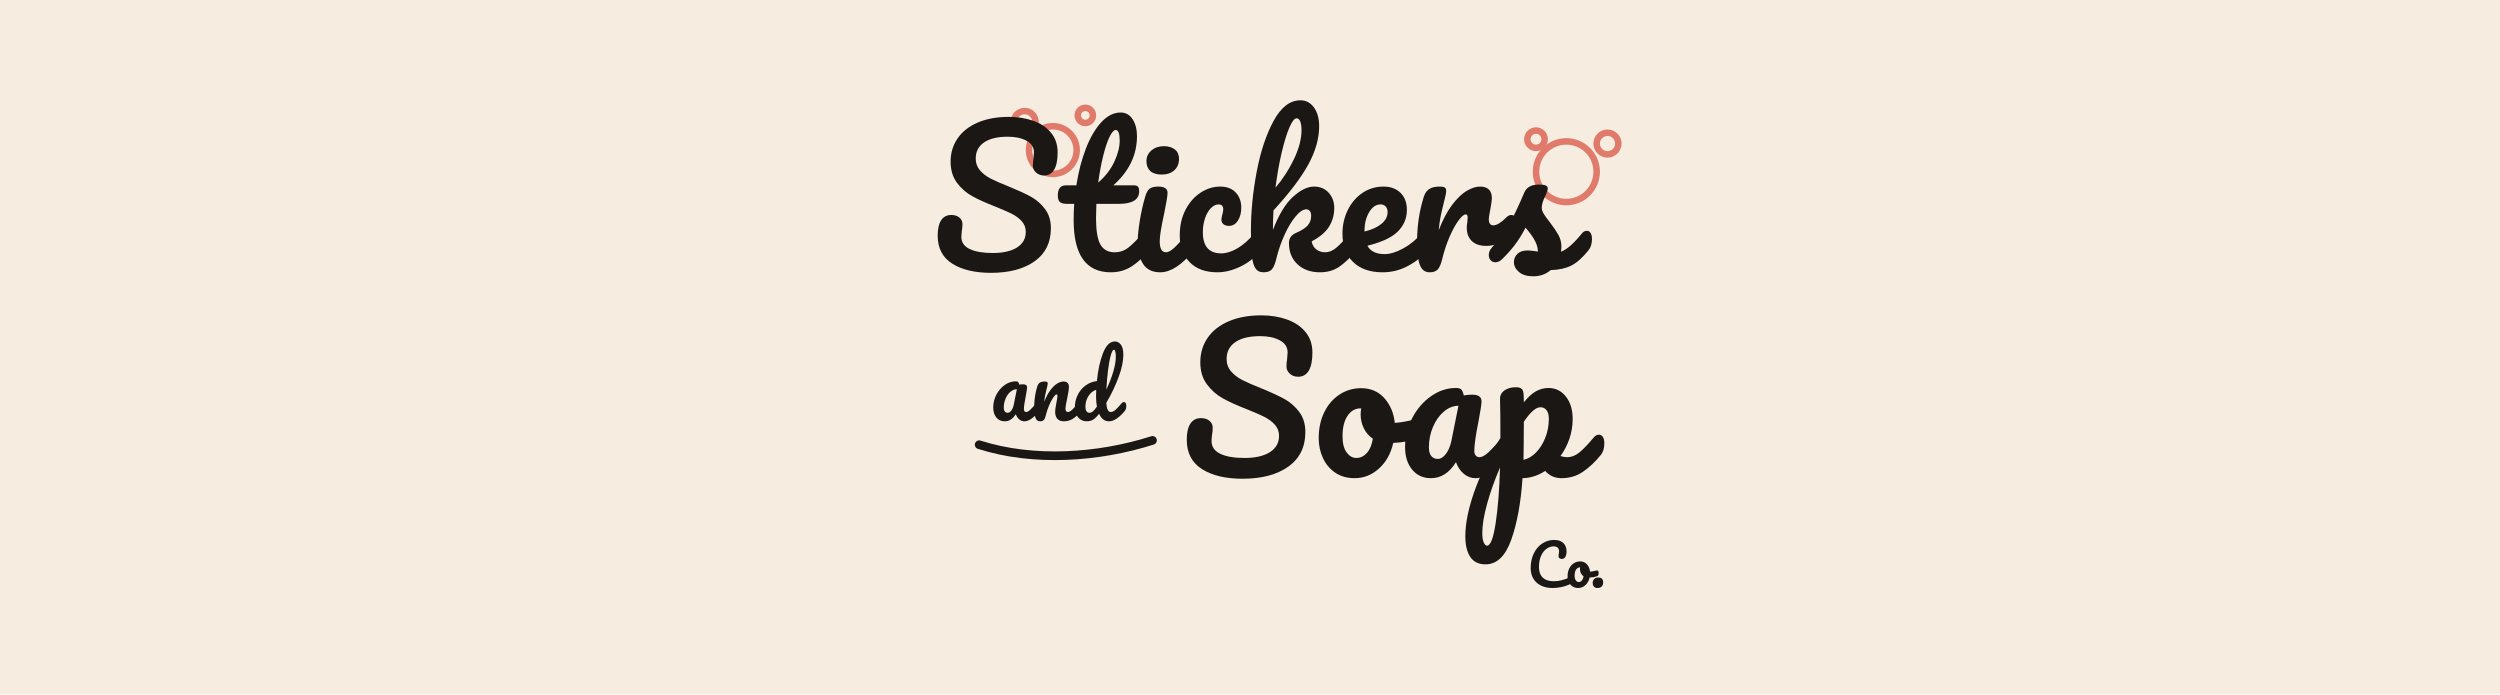
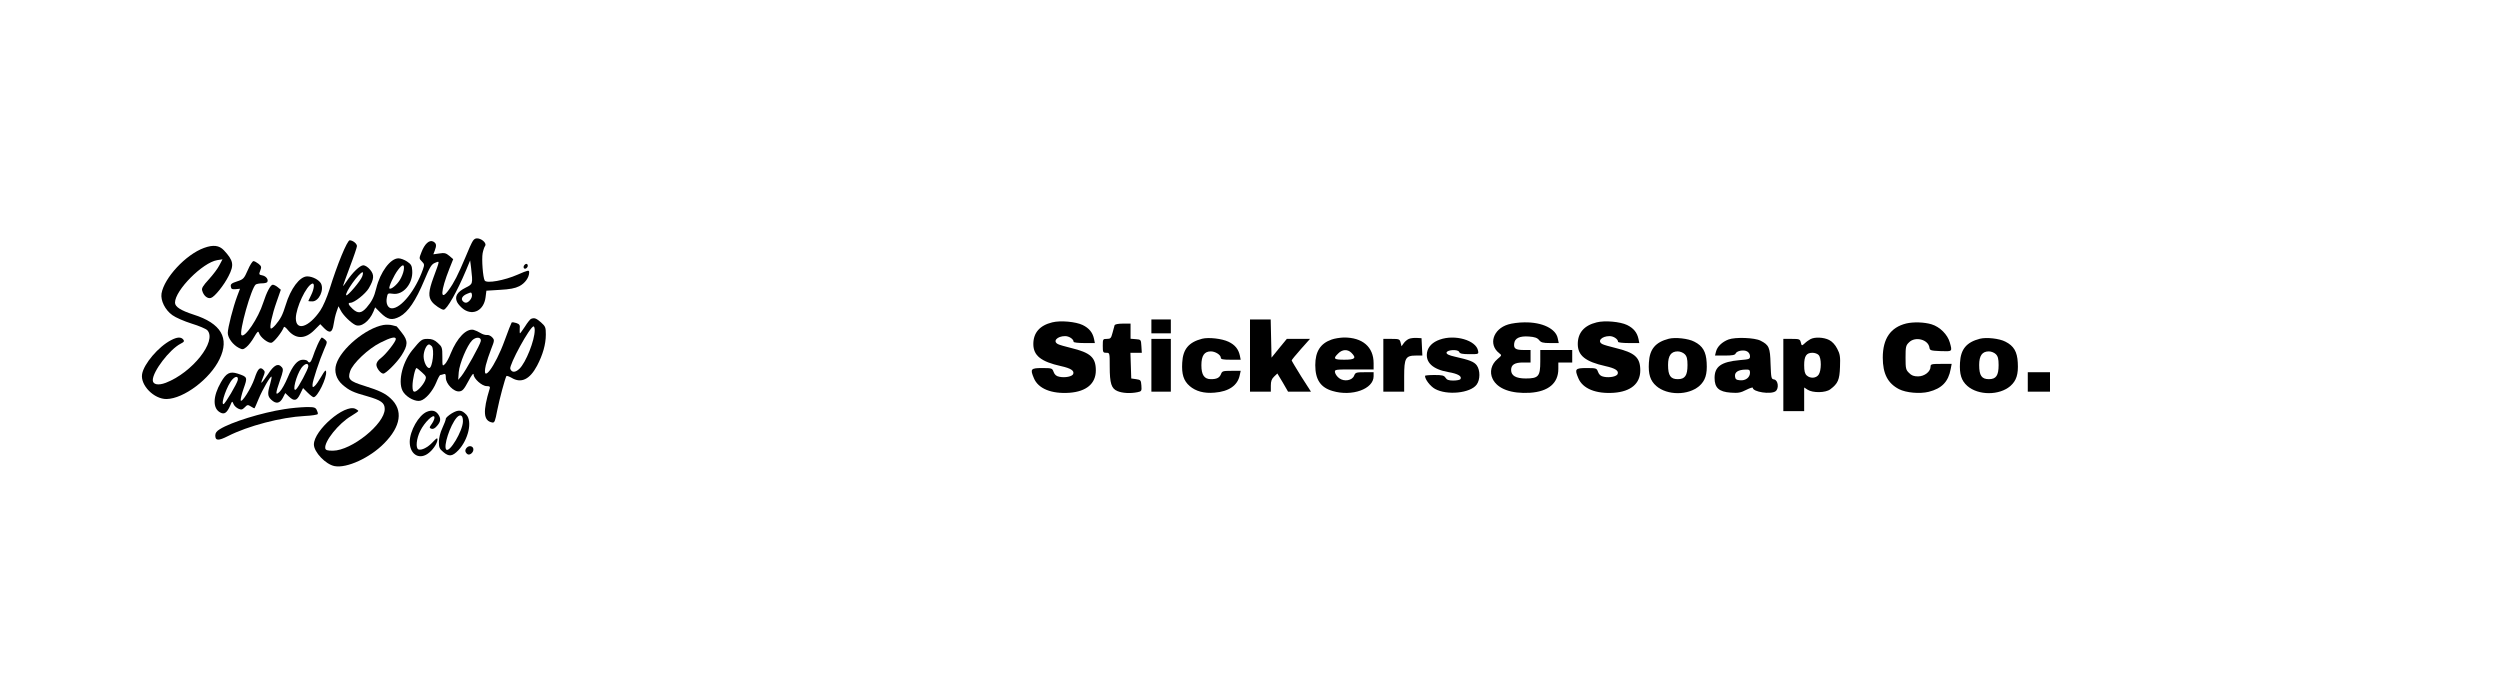
- <svg xmlns="http://www.w3.org/2000/svg" viewBox="0 0 1800 500" width="1800" height="500">
-   <rect width="100%" height="100%" fill="#F6EDE0" />
-   <g transform="translate(900 250) scale(0.78) translate(-500 -500)">
-     <g fill="none" stroke="#E07A6A" stroke-width="6">
-       <circle cx="318" cy="318" r="22" />
-       <circle cx="292" cy="292" r="10" />
-       <circle cx="348" cy="286" r="7" />
-       <circle cx="792" cy="338" r="28" />
-       <circle cx="830" cy="312" r="10" />
-       <circle cx="764" cy="308" r="8" />
-     </g>
-     <path d="M211.712 396.904Q211.712 387.664 214.904 382.792Q218.096 377.92 224.312 377.92Q228.848 377.92 231.704 380.272Q234.56 382.624 234.56 386.32Q234.56 389.68 234.056 392.2Q234.056 392.872 233.804 394.552Q233.552 396.232 233.552 398.08Q233.552 405.64 241.196 409.336Q248.84 413.032 262.616 413.032Q276.896 413.032 284.96 407.908Q293.024 402.784 293.024 393.544Q293.024 387.832 289.328 383.716Q285.632 379.6 280.088 376.828Q274.544 374.056 264.464 370.024Q251.528 364.984 243.38 360.448Q235.232 355.912 229.436 348.1Q223.64 340.288 223.64 328.696Q223.64 316.6 230.108 307.192Q236.576 297.784 248.756 292.576Q260.936 287.368 277.4 287.368Q289.664 287.368 299.912 290.98Q310.16 294.592 316.292 301.984Q322.424 309.376 322.424 320.128Q322.424 330.712 319.232 336.088Q316.04 341.464 309.824 341.464Q305.456 341.464 302.516 338.776Q299.576 336.088 299.576 332.392Q299.576 329.2 300.08 326.512Q300.584 321.472 300.584 320.128Q300.584 313.072 293.696 309.376Q286.808 305.68 276.56 305.68Q262.112 305.68 254.468 310.972Q246.824 316.264 246.824 325.84Q246.824 332.224 250.772 336.76Q254.72 341.296 260.6 344.32Q266.48 347.344 277.064 351.544Q289.832 356.752 297.56 360.952Q305.288 365.152 310.748 372.376Q316.208 379.6 316.208 390.184Q316.208 410.008 301.172 420.676Q286.136 431.344 260.936 431.344Q238.592 431.344 225.152 422.86Q211.712 414.376 211.712 396.904Z" fill="#1A1714" />
-     <path d="M410.12 400.096Q410.12 406.816 406.928 410.512Q399.704 419.416 391.136 425.128Q382.568 430.84 371.48 430.84Q337.208 430.84 337.208 382.624Q337.208 375.232 337.712 367.672H331.16Q326.12 367.672 324.356 365.824Q322.592 363.976 322.592 359.944Q322.592 350.536 330.152 350.536H339.728Q342.584 332.056 348.464 316.768Q354.344 301.48 362.66 292.408Q370.976 283.336 380.552 283.336Q387.608 283.336 391.64 289.552Q395.672 295.768 395.672 305.176Q395.672 331.216 373.832 350.536H392.648Q395.336 350.536 396.512 351.712Q397.688 352.888 397.688 356.08Q397.688 367.672 378.704 367.672H358.208Q357.872 376.072 357.872 380.776Q357.872 398.248 361.988 405.304Q366.104 412.36 375.008 412.36Q382.232 412.36 387.776 407.992Q393.32 403.624 400.88 394.888Q402.896 392.536 405.416 392.536Q407.6 392.536 408.86 394.552Q410.12 396.568 410.12 400.096ZM359.888 348.016Q369.8 339.448 374.756 328.78Q379.712 318.112 379.712 309.376Q379.712 299.464 376.016 299.464Q373.496 299.464 370.388 305.764Q367.28 312.064 364.508 323.236Q361.736 334.408 359.888 348.016Z" fill="#1A1714" />
-     <path d="M404.408 328.192Q404.408 322.312 409.028 318.364Q413.648 314.416 420.536 314.416Q426.752 314.416 430.616 317.44Q434.48 320.464 434.48 326.008Q434.48 332.728 430.112 336.676Q425.744 340.624 418.52 340.624Q411.464 340.624 407.936 337.348Q404.408 334.072 404.408 328.192ZM396.344 402.616Q396.344 395.056 398.276 383.212Q400.208 371.368 403.232 361.12Q404.744 355.744 407.264 353.728Q409.784 351.712 415.328 351.712Q423.896 351.712 423.896 357.424Q423.896 361.624 420.704 376.912Q416.672 395.392 416.672 401.944Q416.672 406.984 418.016 409.672Q419.36 412.36 422.552 412.36Q425.576 412.36 430.112 408.16Q434.648 403.96 442.208 394.888Q444.224 392.536 446.744 392.536Q448.928 392.536 450.188 394.552Q451.448 396.568 451.448 400.096Q451.448 406.816 448.256 410.512Q431.624 430.84 417.176 430.84Q406.256 430.84 401.3 423.112Q396.344 415.384 396.344 402.616Z" fill="#1A1714" />
-     <path d="M435.152 396.904Q435.152 383.296 440.528 373.048Q445.904 362.8 454.472 357.256Q463.04 351.712 472.448 351.712Q481.688 351.712 486.812 357.172Q491.936 362.632 491.936 371.2Q491.936 378.256 488.828 383.128Q485.72 388.0 480.68 388.0Q477.488 388.0 475.556 386.488Q473.624 384.976 473.624 382.288Q473.624 381.112 473.96 379.6Q474.296 378.088 474.464 377.416Q475.304 374.896 475.304 372.712Q475.304 370.528 474.212 369.352Q473.12 368.176 471.104 368.176Q467.24 368.176 463.88 371.62Q460.52 375.064 458.504 380.944Q456.488 386.824 456.488 393.88Q456.488 413.368 473.456 413.368Q480.344 413.368 488.324 408.748Q496.304 404.128 504.032 394.888Q506.048 392.536 508.568 392.536Q510.752 392.536 512.012 394.552Q513.272 396.568 513.272 400.096Q513.272 406.48 510.08 410.512Q502.184 420.256 491.18 425.548Q480.176 430.84 469.928 430.84Q453.464 430.84 444.308 421.516Q435.152 412.192 435.152 396.904Z" fill="#1A1714" />
-     <path d="M601.472 400.096Q601.472 406.816 598.28 410.512Q590.72 419.752 582.992 425.296Q575.264 430.84 564.68 430.84Q551.744 430.84 543.848 423.448Q535.952 416.056 535.952 403.792Q535.952 397.24 542.672 394.384Q550.064 391.192 553.256 387.58Q556.448 383.968 556.448 378.76Q556.448 375.736 555.188 374.224Q553.928 372.712 552.08 372.712Q547.544 372.712 542.084 379.264Q536.624 385.816 531.92 396.148Q527.216 406.48 524.528 417.4Q522.68 425.296 520.244 428.068Q517.808 430.84 512.6 430.84Q507.392 430.84 504.956 427.06Q502.52 423.28 501.68 415.384Q500.84 407.488 500.84 392.2Q500.84 366.328 506.132 338.272Q511.424 310.216 521.756 291.148Q532.088 272.08 546.536 272.08Q554.264 272.08 559.052 278.716Q563.84 285.352 563.84 295.936Q563.84 312.904 553.928 331.132Q544.016 349.36 521.672 373.72Q521.168 382.456 521.168 391.696Q529.232 370.696 539.648 361.204Q550.064 351.712 559.136 351.712Q567.536 351.712 572.66 357.424Q577.784 363.136 577.784 371.536Q577.784 380.776 573.08 388.504Q568.376 396.232 556.952 402.28Q557.624 406.816 561.068 409.588Q564.512 412.36 569.384 412.36Q574.592 412.36 579.464 408.328Q584.336 404.296 592.232 394.888Q594.248 392.536 596.768 392.536Q598.952 392.536 600.212 394.552Q601.472 396.568 601.472 400.096ZM523.52 352.72Q533.936 340.456 540.74 326.008Q547.544 311.56 547.544 299.8Q547.544 294.424 546.368 291.568Q545.192 288.712 543.008 288.712Q539.984 288.712 536.288 297.364Q532.592 306.016 529.148 320.716Q525.704 335.416 523.52 352.72Z" fill="#1A1714" />
-     <path d="M667.496 400.096Q667.496 406.816 664.304 410.512Q658.088 418.072 646.748 424.456Q635.408 430.84 622.472 430.84Q604.832 430.84 595.088 421.264Q585.344 411.688 585.344 395.056Q585.344 383.464 590.216 373.468Q595.088 363.472 603.74 357.592Q612.392 351.712 623.312 351.712Q633.056 351.712 638.936 357.508Q644.816 363.304 644.816 373.216Q644.816 384.808 636.5 393.124Q628.184 401.44 608.36 406.312Q612.56 414.04 624.32 414.04Q631.88 414.04 641.54 408.748Q651.2 403.456 658.256 394.888Q660.272 392.536 662.792 392.536Q664.976 392.536 666.236 394.552Q667.496 396.568 667.496 400.096ZM605.672 392.872V393.208Q615.584 390.856 621.296 386.152Q627.008 381.448 627.008 375.232Q627.008 372.04 625.244 370.108Q623.48 368.176 620.456 368.176Q614.24 368.176 609.956 375.4Q605.672 382.624 605.672 392.872Z" fill="#1A1714" />
-     <path d="M654.224 402.616Q654.224 380.776 660.44 361.12Q661.952 356.248 665.396 353.98Q668.84 351.712 675.056 351.712Q678.416 351.712 679.76 352.552Q681.104 353.392 681.104 355.744Q681.104 358.432 678.584 367.84Q676.904 374.56 675.896 379.6Q674.888 384.64 674.216 392.032Q679.76 377.584 686.648 368.512Q693.536 359.44 700.172 355.576Q706.808 351.712 712.352 351.712Q723.272 351.712 723.272 362.632Q723.272 364.816 721.76 373.216Q720.416 379.936 720.416 381.616Q720.416 387.496 724.616 387.496Q729.32 387.496 736.712 380.104Q738.896 377.92 741.248 377.92Q743.432 377.92 744.692 379.852Q745.952 381.784 745.952 384.976Q745.952 391.192 742.592 394.72Q737.888 399.592 731.588 403.036Q725.288 406.48 718.232 406.48Q709.328 406.48 704.708 401.944Q700.088 397.408 700.088 389.68Q700.088 387.16 700.592 384.64Q700.928 381.28 700.928 380.104Q700.928 377.416 699.08 377.416Q696.56 377.416 692.444 383.044Q688.328 388.672 684.296 397.912Q680.264 407.152 677.744 417.4Q675.896 425.296 673.46 428.068Q671.024 430.84 665.816 430.84Q659.432 430.84 656.828 424.12Q654.224 417.4 654.224 402.616Z" fill="#1A1714" />
-     <path d="M743.6 421.432Q743.6 417.064 746.792 413.872Q749.984 410.68 756.2 410.68Q758.384 410.68 761.324 411.1Q764.264 411.52 765.776 411.688Q765.608 407.32 763.844 403.456Q762.08 399.592 759.392 395.98Q756.704 392.368 754.352 389.68Q749.144 399.592 744.02 406.144Q738.896 412.696 732.848 418.576Q729.824 421.6 726.464 421.6Q723.776 421.6 722.096 419.668Q720.416 417.736 720.416 414.88Q720.416 411.52 722.768 408.664L724.952 405.976Q734.192 394.552 738.896 387.16Q741.752 382.288 745.616 374.14Q749.48 365.992 753.176 357.256Q756.368 349.864 766.448 349.864Q771.152 349.864 773.0 350.704Q774.848 351.544 774.848 353.392Q774.848 354.4 774.176 356.584Q773.504 358.768 772.328 360.952Q769.304 367.0 769.304 371.2Q769.304 373.72 771.068 376.744Q772.832 379.768 776.528 384.304Q781.904 391.36 784.676 396.316Q787.448 401.272 787.448 407.152Q787.448 408.832 787.112 411.856Q795.344 408.664 806.432 394.888Q808.448 392.536 810.968 392.536Q813.152 392.536 814.412 394.552Q815.672 396.568 815.672 400.096Q815.672 406.48 812.48 410.512Q804.08 420.928 796.436 424.708Q788.792 428.488 777.536 428.824Q770.816 434.536 761.576 434.536Q752.84 434.536 748.22 430.504Q743.6 426.472 743.6 421.432Z" fill="#1A1714" />
-     <path d="M262.971 555.676Q262.971 549.436 265.857 543.859Q268.743 538.282 273.54 534.889Q278.337 531.496 283.719 531.496Q285.435 531.496 286.02 532.159Q286.605 532.822 286.995 534.538Q288.633 534.226 290.427 534.226Q294.249 534.226 294.249 536.956Q294.249 538.594 293.079 544.756Q291.285 553.726 291.285 557.236Q291.285 558.406 291.87 559.108Q292.455 559.81 293.391 559.81Q294.873 559.81 296.979 557.899Q299.085 555.988 302.673 551.698Q303.609 550.606 304.779 550.606Q305.793 550.606 306.378 551.542Q306.963 552.478 306.963 554.116Q306.963 557.236 305.481 558.952Q302.283 562.93 298.695 565.66Q295.107 568.39 291.753 568.39Q289.179 568.39 287.034 566.635Q284.889 564.88 283.797 561.838Q279.741 568.39 273.579 568.39Q268.743 568.39 265.857 564.88Q262.971 561.37 262.971 555.676ZM281.925 553.102 284.811 538.75Q281.535 538.828 278.766 541.207Q275.997 543.586 274.359 547.486Q272.721 551.386 272.721 555.754Q272.721 558.172 273.696 559.342Q274.671 560.512 276.387 560.512Q278.103 560.512 279.663 558.484Q281.223 556.456 281.925 553.102Z" fill="#1A1714" />
-     <path d="M300.801 555.286Q300.801 545.146 303.687 536.02Q304.389 533.758 305.988 532.705Q307.587 531.652 310.473 531.652Q312.033 531.652 312.657 532.042Q313.281 532.432 313.281 533.524Q313.281 534.772 312.111 539.14Q311.331 542.26 310.863 544.6Q310.395 546.94 310.083 550.372Q312.657 543.664 315.855 539.452Q319.053 535.24 322.134 533.446Q325.215 531.652 327.789 531.652Q332.859 531.652 332.859 536.722Q332.859 539.764 331.143 547.72Q329.661 554.506 329.661 556.69Q329.661 559.81 331.923 559.81Q333.483 559.81 335.628 557.899Q337.773 555.988 341.361 551.698Q342.297 550.606 343.467 550.606Q344.481 550.606 345.066 551.542Q345.651 552.478 345.651 554.116Q345.651 557.236 344.169 558.952Q340.815 563.086 336.954 565.738Q333.093 568.39 328.179 568.39Q324.201 568.39 322.173 566.089Q320.145 563.788 320.145 559.42Q320.145 557.236 321.237 551.62Q322.251 546.706 322.251 544.834Q322.251 543.586 321.393 543.586Q320.379 543.586 318.546 546.199Q316.713 548.812 314.802 553.102Q312.891 557.392 311.721 562.15Q310.863 565.816 309.732 567.103Q308.601 568.39 306.183 568.39Q303.219 568.39 302.01 565.27Q300.801 562.15 300.801 555.286Z" fill="#1A1714" />
-     <path d="M385.821 554.116Q385.821 557.236 384.339 558.952Q381.141 562.852 377.319 565.621Q373.497 568.39 369.753 568.39Q363.825 568.39 360.705 561.448Q357.429 565.582 354.972 566.986Q352.515 568.39 349.239 568.39Q344.481 568.39 341.4 564.841Q338.319 561.292 338.319 555.598Q338.319 549.358 340.971 544.015Q343.623 538.672 348.264 535.279Q352.905 531.886 358.677 531.262Q360.159 516.13 364.332 505.405Q368.505 494.68 375.291 494.68Q378.645 494.68 380.868 497.722Q383.091 500.764 383.091 506.926Q383.091 515.662 378.801 527.362Q374.511 539.062 367.335 551.386Q367.647 555.91 368.7 557.86Q369.753 559.81 371.391 559.81Q373.497 559.81 375.681 557.938Q377.865 556.066 381.531 551.698Q382.467 550.606 383.637 550.606Q384.651 550.606 385.236 551.542Q385.821 552.478 385.821 554.116ZM367.413 539.14Q376.149 520.108 376.149 508.564Q376.149 505.6 375.642 503.962Q375.135 502.324 374.433 502.324Q372.951 502.324 371.469 507.589Q369.987 512.854 368.934 521.356Q367.881 529.858 367.413 539.14ZM358.677 554.818Q357.897 550.606 357.897 545.38Q357.897 543.508 358.053 539.296Q353.763 540.622 350.916 545.029Q348.069 549.436 348.069 554.818Q348.069 560.512 351.969 560.512Q353.451 560.512 354.933 559.303Q356.415 558.094 358.677 554.818Z" fill="#1A1714" />
-     <path d="M 250,590 C 300,606 360,602 410,586" fill="none" stroke="#1A1714" stroke-width="8" stroke-linecap="round" />
-     <path d="M441.624 585.328Q441.624 575.648 444.968 570.544Q448.312 565.44 454.824 565.44Q459.576 565.44 462.568 567.904Q465.56 570.368 465.56 574.24Q465.56 577.76 465.032 580.4Q465.032 581.104 464.768 582.864Q464.504 584.624 464.504 586.56Q464.504 594.48 472.512 598.352Q480.52 602.224 494.952 602.224Q509.912 602.224 518.36 596.856Q526.808 591.488 526.808 581.808Q526.808 575.824 522.936 571.512Q519.064 567.2 513.256 564.296Q507.448 561.392 496.888 557.168Q483.336 551.888 474.8 547.136Q466.264 542.384 460.192 534.2Q454.12 526.016 454.12 513.872Q454.12 501.2 460.896 491.344Q467.672 481.488 480.432 476.032Q493.192 470.576 510.44 470.576Q523.288 470.576 534.024 474.36Q544.76 478.144 551.184 485.888Q557.608 493.632 557.608 504.896Q557.608 515.984 554.264 521.616Q550.92 527.248 544.408 527.248Q539.832 527.248 536.752 524.432Q533.672 521.616 533.672 517.744Q533.672 514.4 534.2 511.584Q534.728 506.304 534.728 504.896Q534.728 497.504 527.512 493.632Q520.296 489.76 509.56 489.76Q494.424 489.76 486.416 495.304Q478.408 500.848 478.408 510.88Q478.408 517.568 482.544 522.32Q486.68 527.072 492.84 530.24Q499.0 533.408 510.088 537.808Q523.464 543.264 531.56 547.664Q539.656 552.064 545.376 559.632Q551.096 567.2 551.096 578.288Q551.096 599.056 535.344 610.232Q519.592 621.408 493.192 621.408Q469.784 621.408 455.704 612.52Q441.624 603.632 441.624 585.328Z" fill="#1A1714" />
-     <path d="M660.568 574.064Q660.568 582.512 655.464 584.096Q644.904 587.792 632.232 588.32Q628.888 603.104 619.032 611.992Q609.176 620.88 596.68 620.88Q586.12 620.88 578.64 615.776Q571.16 610.672 567.288 602.224Q563.416 593.776 563.416 583.92Q563.416 570.544 568.52 560.072Q573.624 549.6 582.6 543.704Q591.576 537.808 602.488 537.808Q615.864 537.808 624.048 547.048Q632.232 556.288 633.64 569.84Q641.912 569.312 653.352 566.32Q654.76 565.968 655.816 565.968Q658.104 565.968 659.336 568.256Q660.568 570.544 660.568 574.064ZM613.4 584.448Q607.944 580.752 605.04 574.768Q602.136 568.784 602.136 562.096Q602.136 559.28 602.664 556.464H601.784Q594.744 556.464 590.08 563.24Q585.416 570.016 585.416 582.336Q585.416 592.016 589.2 597.12Q592.984 602.224 598.088 602.224Q603.72 602.224 607.856 597.648Q611.992 593.072 613.4 584.448Z" fill="#1A1714" />
-     <path d="M643.144 592.192Q643.144 578.112 649.656 565.528Q656.168 552.944 666.992 545.288Q677.816 537.632 689.96 537.632Q693.832 537.632 695.152 539.128Q696.472 540.624 697.352 544.496Q701.048 543.792 705.096 543.792Q713.72 543.792 713.72 549.952Q713.72 553.648 711.08 567.552Q707.032 587.792 707.032 595.712Q707.032 598.352 708.352 599.936Q709.672 601.52 711.784 601.52Q715.128 601.52 719.88 597.208Q724.632 592.896 732.728 583.216Q734.84 580.752 737.48 580.752Q739.768 580.752 741.088 582.864Q742.408 584.976 742.408 588.672Q742.408 595.712 739.064 599.584Q731.848 608.56 723.752 614.72Q715.656 620.88 708.088 620.88Q702.28 620.88 697.44 616.92Q692.6 612.96 690.136 606.096Q680.984 620.88 667.08 620.88Q656.168 620.88 649.656 612.96Q643.144 605.04 643.144 592.192ZM685.912 586.384 692.424 554.0Q685.032 554.176 678.784 559.544Q672.536 564.912 668.84 573.712Q665.144 582.512 665.144 592.368Q665.144 597.824 667.344 600.464Q669.544 603.104 673.416 603.104Q677.288 603.104 680.808 598.528Q684.328 593.952 685.912 586.384Z" fill="#1A1714" />
-     <path d="M827.064 588.672Q827.064 595.712 823.72 599.584Q816.152 608.912 807.44 614.896Q798.728 620.88 787.64 620.88Q778.312 620.88 772.504 614.192Q762.472 620.704 751.56 620.88Q749.272 654.848 741.176 677.64Q733.08 700.432 717.416 700.432Q707.912 700.432 703.336 693.568Q698.76 686.704 698.76 674.56Q698.76 657.312 706.68 634.344Q714.6 611.376 731.144 583.744Q731.144 558.048 730.792 548.016Q730.616 542.912 734.84 539.92Q739.064 536.928 745.4 536.928Q749.096 536.928 750.768 538.424Q752.44 539.92 752.616 544.32Q752.616 548.72 752.792 550.832Q758.424 543.792 763.88 540.712Q769.336 537.632 775.496 537.632Q785.352 537.632 791.6 545.552Q797.848 553.472 797.848 566.32Q797.848 575.648 794.856 584.448Q791.864 593.248 786.584 600.464Q790.28 601.52 792.744 601.52Q798.552 601.52 803.832 597.296Q809.112 593.072 817.384 583.216Q819.496 580.752 822.136 580.752Q824.424 580.752 825.744 582.864Q827.064 584.976 827.064 588.672ZM775.848 566.144Q775.848 560.864 773.736 558.136Q771.624 555.408 768.104 555.408Q761.768 555.408 752.792 568.784Q752.616 576.528 752.616 591.488Q752.616 599.584 752.44 603.984Q758.776 602.576 764.144 597.032Q769.512 591.488 772.68 583.304Q775.848 575.12 775.848 566.144ZM730.792 611.024Q723.224 628.624 718.824 644.64Q714.424 660.656 714.424 671.568Q714.424 677.2 715.744 680.192Q717.064 683.184 718.824 683.184Q723.576 683.184 726.744 662.504Q729.912 641.824 730.792 611.024Z" fill="#1A1714" />
-     <path d="M759.084 703.904Q759.084 696.26 761.97 690.332Q764.856 684.404 769.796 681.154Q774.736 677.904 780.768 677.904Q786.384 677.904 789.296 680.79Q792.208 683.676 792.208 688.408Q792.208 691.58 791.09 693.504Q789.972 695.428 787.892 695.428Q786.436 695.428 785.604 694.752Q784.772 694.076 784.772 692.776Q784.772 692.308 784.98 691.06Q785.292 689.5 785.292 688.564Q785.292 683.832 780.248 683.832Q776.816 683.832 773.696 686.068Q770.576 688.304 768.652 692.646Q766.728 696.988 766.728 702.968Q766.728 709.208 770.212 712.614Q773.696 716.02 780.508 716.02Q783.888 716.02 787.346 715.162Q790.804 714.304 795.016 712.536Q795.796 712.224 796.316 712.224Q797.148 712.224 797.564 712.848Q797.98 713.472 797.98 714.46Q797.98 717.632 794.548 719.14Q790.856 720.752 786.878 721.506Q782.9 722.26 779.312 722.26Q773.124 722.26 768.548 719.998Q763.972 717.736 761.528 713.576Q759.084 709.416 759.084 703.904Z" fill="#1A1714" />
-     <path d="M821.848 708.428Q821.848 710.924 820.34 711.392Q817.22 712.484 813.476 712.64Q812.488 717.008 809.576 719.634Q806.664 722.26 802.972 722.26Q799.852 722.26 797.642 720.752Q795.432 719.244 794.288 716.748Q793.144 714.252 793.144 711.34Q793.144 707.388 794.652 704.294Q796.16 701.2 798.812 699.458Q801.464 697.716 804.688 697.716Q808.64 697.716 811.058 700.446Q813.476 703.176 813.892 707.18Q816.336 707.024 819.716 706.14Q820.132 706.036 820.444 706.036Q821.12 706.036 821.484 706.712Q821.848 707.388 821.848 708.428ZM807.912 711.496Q806.3 710.404 805.442 708.636Q804.584 706.868 804.584 704.892Q804.584 704.06 804.74 703.228H804.48Q802.4 703.228 801.022 705.23Q799.644 707.232 799.644 710.872Q799.644 713.732 800.762 715.24Q801.88 716.748 803.388 716.748Q805.052 716.748 806.274 715.396Q807.496 714.044 807.912 711.496Z" fill="#1A1714" />
-     <path d="M816.336 717.736Q816.336 715.396 817.662 713.992Q818.988 712.588 821.38 712.588Q823.668 712.588 824.838 713.706Q826.008 714.824 826.008 717.008Q826.008 719.4 824.656 720.83Q823.304 722.26 820.964 722.26Q818.676 722.26 817.506 721.012Q816.336 719.764 816.336 717.736Z" fill="#1A1714" />
+ <svg xmlns="http://www.w3.org/2000/svg" version="1.0" width="1800pt" height="500pt" viewBox="0 0 1800 500" preserveAspectRatio="xMidYMid meet">
+   <g transform="translate(0,500) scale(0.1,-0.1)" fill="#000000" stroke="none">
+     <path d="M3405 3266 c-8 -11 -33 -66 -55 -121 -53 -125 -80 -179 -120 -234 -63 -86 -59 -9 7 158 l26 65 -28 24 c-24 20 -35 23 -72 17 l-43 -6 10 26 c15 39 12 53 -11 66 -28 14 -62 -17 -85 -78 -17 -43 -17 -45 3 -65 19 -19 20 -24 8 -58 -53 -150 -157 -280 -223 -280 -29 0 -45 34 -37 76 6 33 7 34 43 29 75 -12 147 74 140 167 -2 35 -8 46 -37 65 -19 13 -47 23 -62 23 -58 0 -131 -98 -160 -216 -15 -62 -32 -95 -70 -139 -37 -42 -63 -44 -101 -8 -31 29 -35 43 -15 43 28 0 108 64 132 104 39 67 41 97 10 134 -15 18 -36 32 -49 32 -24 0 -78 -52 -120 -115 -14 -22 -26 -37 -26 -33 0 4 23 66 50 139 28 73 50 139 50 147 0 18 -29 41 -52 42 -18 0 -90 -174 -146 -355 -18 -56 -46 -122 -66 -151 -82 -121 -176 -151 -176 -55 1 77 75 234 118 249 19 6 14 -39 -8 -83 -11 -22 -20 -41 -20 -42 0 -2 13 -3 29 -3 47 0 86 82 62 129 -15 27 -62 51 -99 51 -54 0 -120 -89 -155 -206 -8 -28 -22 -65 -31 -82 -21 -41 -66 -93 -76 -87 -11 7 8 97 42 193 l30 86 -22 18 c-12 10 -28 18 -36 18 -16 0 -44 -53 -69 -130 -35 -111 -133 -256 -156 -233 -20 20 71 344 103 365 7 4 27 8 45 8 17 0 34 4 37 9 11 17 -7 42 -34 48 -26 5 -27 7 -16 35 10 26 8 32 -13 49 -13 10 -29 19 -36 19 -7 0 -26 -29 -41 -65 -27 -61 -31 -66 -77 -81 -40 -13 -48 -20 -45 -37 2 -18 9 -21 35 -19 l31 3 -20 -53 c-29 -77 -68 -228 -68 -265 0 -36 37 -86 80 -108 26 -13 30 -13 54 6 15 12 40 44 55 71 25 43 30 47 36 30 9 -30 64 -74 89 -70 18 3 76 76 90 113 2 5 13 -2 26 -18 56 -70 126 -72 194 -3 l42 42 28 -29 c40 -40 59 -32 68 28 4 28 13 68 21 90 l14 40 16 -30 c17 -34 71 -87 104 -104 41 -21 102 24 132 96 l12 30 38 -38 c52 -52 83 -58 140 -28 59 32 114 113 176 261 41 98 52 116 78 126 34 13 35 22 -12 -106 -36 -98 -39 -140 -10 -176 18 -23 67 -56 83 -56 23 0 97 130 162 285 l29 70 7 -55 c13 -115 13 -115 -39 -141 -62 -31 -81 -64 -62 -104 8 -16 30 -40 49 -53 69 -46 144 -5 156 87 l6 48 97 6 c72 4 109 11 139 26 42 21 72 63 72 100 0 18 -6 17 -82 -16 -98 -43 -224 -65 -238 -43 -13 21 -23 154 -15 197 4 21 12 44 17 51 14 16 -14 48 -48 55 -18 3 -29 -2 -39 -17z m-498 -211 c-3 -20 -16 -52 -28 -71 -22 -36 -65 -71 -75 -61 -8 8 32 95 62 134 33 44 48 43 41 -2z m-299 -45 c-10 -31 -107 -145 -115 -136 -14 14 94 166 118 166 4 0 3 -14 -3 -30z m776 -171 c-19 -22 -35 -24 -51 -8 -17 17 -4 40 31 54 29 12 31 12 34 -7 2 -11 -4 -28 -14 -39z" />
+     <path d="M1469 3215 c-132 -48 -287 -216 -306 -328 -8 -51 26 -119 78 -156 23 -17 85 -44 139 -61 53 -16 104 -38 113 -48 71 -78 -109 -305 -299 -378 -55 -21 -94 -13 -94 19 0 63 121 221 200 262 26 13 29 19 19 31 -16 19 -43 18 -87 -5 -90 -46 -197 -171 -209 -245 -13 -80 86 -180 176 -179 124 2 314 145 382 288 73 151 11 257 -188 320 -92 30 -133 56 -133 86 0 89 199 289 304 306 l38 6 -22 -42 c-11 -23 -46 -69 -76 -102 -44 -48 -54 -65 -48 -82 10 -37 39 -60 63 -52 27 8 94 92 127 158 41 80 35 111 -34 185 -34 36 -77 41 -143 17z" />
+     <path d="M3777 3093 c-13 -13 -7 -32 8 -27 8 4 15 12 15 20 0 15 -12 19 -23 7z" />
+     <path d="M3823 2704 c-6 -3 -26 -27 -43 -55 -18 -27 -34 -49 -36 -49 -2 0 -3 14 -2 32 3 27 -1 34 -24 42 -15 5 -30 7 -34 4 -3 -4 -26 -61 -50 -128 -69 -191 -169 -323 -136 -179 7 28 24 80 38 115 25 63 25 66 8 85 -10 11 -27 19 -38 17 -12 -1 -32 5 -46 14 -14 9 -36 19 -50 23 -52 12 -119 -57 -165 -170 -12 -32 -31 -66 -41 -76 -19 -18 -19 -17 -19 52 0 67 -2 72 -33 100 -24 22 -42 29 -73 29 -42 0 -49 -6 -112 -83 -76 -96 -106 -243 -61 -303 28 -39 88 -68 121 -59 37 9 88 68 114 131 12 30 25 54 29 54 5 0 15 3 24 6 13 5 16 -1 16 -26 0 -44 58 -103 97 -98 23 2 34 15 65 73 22 42 37 62 38 49 0 -30 60 -84 94 -84 21 0 26 -4 22 -17 -51 -167 -46 -233 18 -245 17 -3 21 9 36 87 16 82 56 229 66 247 3 4 19 -2 37 -12 69 -42 131 -13 184 87 41 78 63 154 63 224 0 53 -3 59 -35 88 -35 30 -47 35 -72 25z m27 -81 c0 -74 -64 -234 -110 -278 -29 -28 -55 -29 -66 -1 -10 27 142 306 168 306 4 0 8 -12 8 -27z m-388 -78 c-4 -26 -111 -218 -140 -253 l-23 -27 4 56 c6 63 60 192 96 228 28 28 67 25 63 -4z m-354 -37 c22 -22 6 -158 -18 -158 -18 0 -40 46 -40 85 0 38 21 85 39 85 4 0 12 -5 19 -12z m-70 -189 c31 -28 33 -33 23 -58 -15 -35 -58 -81 -76 -81 -11 0 -15 12 -15 41 0 45 19 129 29 129 3 0 21 -14 39 -31z" />
+     <path d="M8290 2650 l0 -50 70 0 70 0 0 50 0 50 -70 0 -70 0 0 -50z" />
+     <path d="M9000 2440 l0 -260 75 0 75 0 0 43 c0 33 6 49 24 66 l23 22 39 -65 38 -66 83 0 82 0 -70 109 c-38 61 -69 113 -69 116 0 4 30 40 66 81 l66 74 -83 0 -84 0 -55 -67 -55 -68 -3 138 -3 137 -74 0 -75 0 0 -260z" />
+     <path d="M7576 2679 c-90 -22 -136 -75 -136 -156 0 -83 55 -127 199 -159 72 -16 97 -33 88 -57 -7 -18 -58 -28 -98 -20 -23 4 -35 14 -43 35 -10 27 -12 28 -83 28 -82 0 -87 -7 -59 -73 31 -75 126 -114 256 -105 122 9 190 66 190 161 0 94 -39 128 -180 162 -41 10 -83 22 -92 27 -41 20 -7 58 51 58 29 0 61 -22 61 -41 0 -5 34 -9 76 -9 l77 0 -6 30 c-10 46 -35 77 -82 100 -50 24 -160 34 -219 19z" />
+     <path d="M11496 2679 c-90 -22 -136 -75 -136 -156 0 -83 55 -127 199 -159 72 -16 97 -33 88 -57 -7 -18 -58 -28 -98 -20 -23 4 -35 14 -43 35 -10 27 -12 28 -83 28 -82 0 -87 -7 -59 -73 31 -75 126 -114 256 -105 122 9 190 66 190 161 0 94 -39 128 -180 162 -41 10 -83 22 -92 27 -41 20 -7 58 51 58 29 0 61 -22 61 -41 0 -5 34 -9 76 -9 l77 0 -6 30 c-10 46 -35 77 -82 100 -50 24 -160 34 -219 19z" />
+     <path d="M10859 2664 c-109 -33 -144 -144 -66 -206 21 -16 21 -16 -11 -43 -45 -38 -59 -94 -35 -143 35 -72 134 -108 269 -100 133 9 204 69 204 172 l0 46 50 0 50 0 0 45 0 45 -115 0 -115 0 0 -83 c0 -107 -13 -122 -105 -122 -70 0 -105 20 -105 61 0 38 26 54 86 54 l54 0 0 45 0 45 -47 0 c-61 0 -75 10 -71 46 4 39 39 56 107 51 40 -3 59 -9 72 -25 14 -18 28 -22 79 -22 l63 0 -7 33 c-13 70 -111 118 -240 116 -39 0 -92 -7 -117 -15z" />
+     <path d="M13725 2671 c-113 -28 -169 -109 -169 -246 0 -116 36 -185 117 -227 51 -26 150 -35 214 -19 94 24 141 72 158 164 l7 37 -76 0 c-70 0 -76 -2 -76 -20 0 -36 -44 -70 -90 -70 -30 0 -47 6 -65 25 -23 22 -25 32 -25 110 0 78 2 88 25 110 44 45 139 21 147 -38 3 -20 9 -22 81 -25 85 -3 84 -4 66 61 -16 58 -72 114 -132 132 -53 16 -131 18 -182 6z" />
+     <path d="M2760 2660 c-126 -23 -304 -170 -339 -282 -17 -52 0 -108 44 -147 48 -42 77 -56 179 -84 100 -29 126 -47 126 -92 0 -107 -238 -299 -373 -300 -41 0 -52 4 -55 17 -9 48 96 180 187 233 28 17 51 33 51 36 0 3 -10 10 -22 16 -78 35 -298 -156 -298 -257 0 -55 85 -144 149 -156 88 -17 255 60 357 164 121 122 138 239 47 323 -38 36 -81 57 -190 91 -107 33 -121 48 -102 105 18 56 131 163 218 206 75 38 111 46 111 26 0 -19 -70 -108 -106 -136 -22 -16 -34 -34 -34 -49 0 -24 31 -64 50 -64 18 0 98 80 130 130 48 75 49 106 4 163 -20 26 -37 47 -38 47 -1 0 -15 4 -31 8 -17 5 -46 5 -65 2z" />
+     <path d="M8025 2658 c-2 -7 -9 -32 -15 -55 -10 -38 -14 -43 -40 -43 -29 0 -30 -1 -30 -50 0 -47 2 -50 25 -50 25 0 25 0 25 -99 0 -122 12 -159 56 -177 36 -15 92 -18 143 -8 30 6 32 9 29 48 -3 39 -5 41 -38 46 l-35 5 -3 93 -3 92 41 0 41 0 -3 48 c-3 47 -3 47 -40 50 l-38 3 0 55 0 54 -55 0 c-36 0 -57 -5 -60 -12z" />
+     <path d="M2286 2517 c-13 -29 -29 -70 -35 -90 -13 -37 -24 -46 -36 -27 -3 6 -19 10 -34 10 -39 0 -74 -42 -110 -129 -17 -41 -42 -86 -56 -100 -33 -33 -33 -17 1 81 23 64 25 80 14 93 -27 33 -57 18 -101 -50 -24 -35 -45 -63 -47 -61 -2 2 4 21 13 42 14 33 14 40 1 52 -24 24 -40 8 -64 -65 -24 -69 -92 -177 -99 -156 -2 6 7 45 21 85 29 82 29 84 -43 108 -56 18 -82 4 -120 -62 -59 -102 -61 -189 -5 -218 29 -16 48 -3 71 49 14 34 15 35 24 13 4 -12 20 -27 34 -34 22 -10 29 -9 47 9 19 20 23 20 45 6 13 -9 25 -14 26 -12 2 2 15 33 30 69 28 67 85 165 92 158 2 -2 -2 -26 -10 -53 -20 -66 -19 -88 8 -113 34 -32 61 -28 83 13 l18 35 26 -25 c38 -36 57 -32 81 18 l21 43 33 -33 c18 -18 38 -33 43 -33 28 0 96 139 90 184 -2 16 -10 8 -34 -34 -18 -31 -39 -62 -48 -69 -14 -12 -16 -11 -16 9 0 26 51 179 85 257 22 49 22 52 6 67 -10 9 -21 16 -24 16 -4 0 -18 -24 -31 -53z m-66 -154 c0 -20 -74 -158 -90 -168 -28 -18 3 103 40 156 24 32 50 39 50 12z m-508 -99 c-5 -26 -92 -174 -103 -174 -22 0 27 139 64 178 24 26 44 24 39 -4z" />
+     <path d="M8655 2561 c-96 -25 -138 -75 -143 -172 -5 -84 10 -130 53 -168 44 -38 104 -55 180 -48 103 8 166 52 181 125 l7 32 -67 0 c-61 0 -67 -2 -75 -24 -11 -26 -30 -36 -72 -36 -48 0 -69 30 -69 100 0 69 21 100 68 100 32 0 72 -25 72 -46 0 -11 16 -14 71 -14 l72 0 -6 30 c-10 46 -35 77 -81 99 -47 23 -145 34 -191 22z" />
+     <path d="M9587 2555 c-80 -28 -117 -86 -117 -184 0 -104 38 -161 124 -186 140 -42 296 14 296 106 l0 29 -65 0 c-60 0 -66 -2 -75 -24 -13 -36 -72 -46 -108 -19 -15 11 -28 30 -30 42 -3 21 -1 21 137 21 l141 0 0 45 c0 117 -80 186 -215 185 -27 -1 -67 -7 -88 -15z m143 -95 c38 -38 27 -50 -50 -50 -77 0 -84 7 -45 45 29 30 68 32 95 5z" />
+     <path d="M10144 2560 c-12 -5 -29 -19 -37 -31 l-16 -22 -7 27 c-6 24 -10 26 -65 26 l-59 0 0 -190 0 -190 75 0 75 0 0 110 c0 132 10 150 85 150 l46 0 -3 63 -3 62 -35 2 c-19 1 -45 -2 -56 -7z" />
+     <path d="M10367 2555 c-52 -18 -84 -50 -92 -91 -13 -73 40 -123 153 -143 70 -12 100 -30 87 -51 -3 -5 -26 -10 -51 -10 -33 0 -47 5 -56 20 -11 17 -24 20 -80 20 -38 0 -68 -3 -68 -6 0 -26 38 -75 72 -94 86 -48 255 -31 300 31 26 35 26 103 1 138 -20 27 -52 39 -158 63 -41 9 -60 18 -60 28 0 22 83 27 91 6 5 -12 22 -16 74 -16 66 0 67 0 62 25 -14 75 -166 119 -275 80z" />
+     <path d="M12015 2561 c-96 -25 -138 -75 -143 -172 -5 -84 10 -130 53 -168 79 -69 231 -69 310 0 43 38 58 84 53 168 -4 79 -29 121 -89 151 -43 23 -138 33 -184 21z m115 -111 c15 -15 20 -33 20 -78 0 -76 -18 -102 -70 -102 -52 0 -70 26 -70 102 0 68 22 98 70 98 17 0 39 -9 50 -20z" />
+     <path d="M12446 2556 c-48 -18 -82 -52 -91 -88 l-7 -28 71 0 c53 0 73 4 77 14 8 20 58 30 83 16 12 -6 21 -21 21 -34 0 -22 -5 -23 -75 -29 -132 -12 -180 -46 -180 -128 0 -71 31 -100 116 -106 54 -4 71 -1 112 20 26 13 47 20 47 15 0 -30 130 -50 164 -25 26 19 19 81 -11 85 -20 3 -21 9 -25 112 -3 118 -11 136 -72 167 -42 22 -181 27 -230 9z m154 -239 c0 -35 -32 -59 -72 -55 -27 2 -34 8 -36 29 -3 30 24 47 76 48 27 1 32 -3 32 -22z" />
+     <path d="M13035 2558 c-11 -6 -30 -19 -41 -30 -21 -19 -22 -19 -28 6 -6 24 -10 26 -66 26 l-60 0 0 -260 0 -260 75 0 75 0 0 85 0 85 25 -16 c37 -24 129 -23 163 3 55 41 67 68 70 161 3 75 0 93 -20 131 -14 28 -36 52 -58 63 -39 20 -104 23 -135 6z m59 -114 c21 -21 21 -112 0 -142 -18 -26 -60 -29 -86 -5 -13 12 -18 31 -18 74 0 66 16 89 60 89 16 0 36 -7 44 -16z" />
+     <path d="M14255 2561 c-96 -25 -138 -75 -143 -172 -5 -84 10 -130 53 -168 79 -69 231 -69 310 0 43 38 58 84 53 168 -4 79 -29 121 -89 151 -43 23 -138 33 -184 21z m115 -111 c15 -15 20 -33 20 -78 0 -76 -18 -102 -70 -102 -52 0 -70 26 -70 102 0 68 22 98 70 98 17 0 39 -9 50 -20z" />
+     <path d="M8290 2370 l0 -190 70 0 70 0 0 190 0 190 -70 0 -70 0 0 -190z" />
+     <path d="M14600 2250 l0 -70 80 0 80 0 0 70 0 70 -80 0 -80 0 0 -70z" />
+     <path d="M2047 2054 c-162 -25 -382 -93 -464 -144 -23 -14 -33 -27 -33 -45 0 -39 22 -40 91 -5 146 74 382 136 554 145 49 2 91 9 93 14 2 5 -2 19 -8 30 -9 18 -20 21 -78 20 -37 -1 -107 -7 -155 -15z" />
+     <path d="M3073 2035 c-59 -25 -122 -137 -123 -216 0 -85 61 -129 125 -89 37 23 75 77 75 106 0 14 -8 9 -34 -19 -35 -38 -80 -61 -103 -53 -22 9 -15 78 13 134 30 61 97 126 102 99 2 -9 -6 -30 -18 -47 -20 -28 -20 -31 -4 -37 12 -4 25 2 41 21 27 31 29 53 8 83 -19 27 -46 33 -82 18z" />
+     <path d="M3253 2024 c-24 -15 -43 -32 -43 -39 0 -7 -11 -37 -25 -67 -15 -32 -25 -71 -25 -100 0 -39 4 -50 31 -72 42 -36 66 -33 110 13 71 76 101 206 57 255 -34 36 -57 38 -105 10z m80 -61 c-3 -68 -96 -224 -120 -200 -22 23 27 174 75 230 27 30 47 17 45 -30z" />
+     <path d="M3362 1778 c-16 -16 -15 -33 2 -47 17 -14 49 13 44 38 -4 20 -30 25 -46 9z" />
  </g>
</svg>
